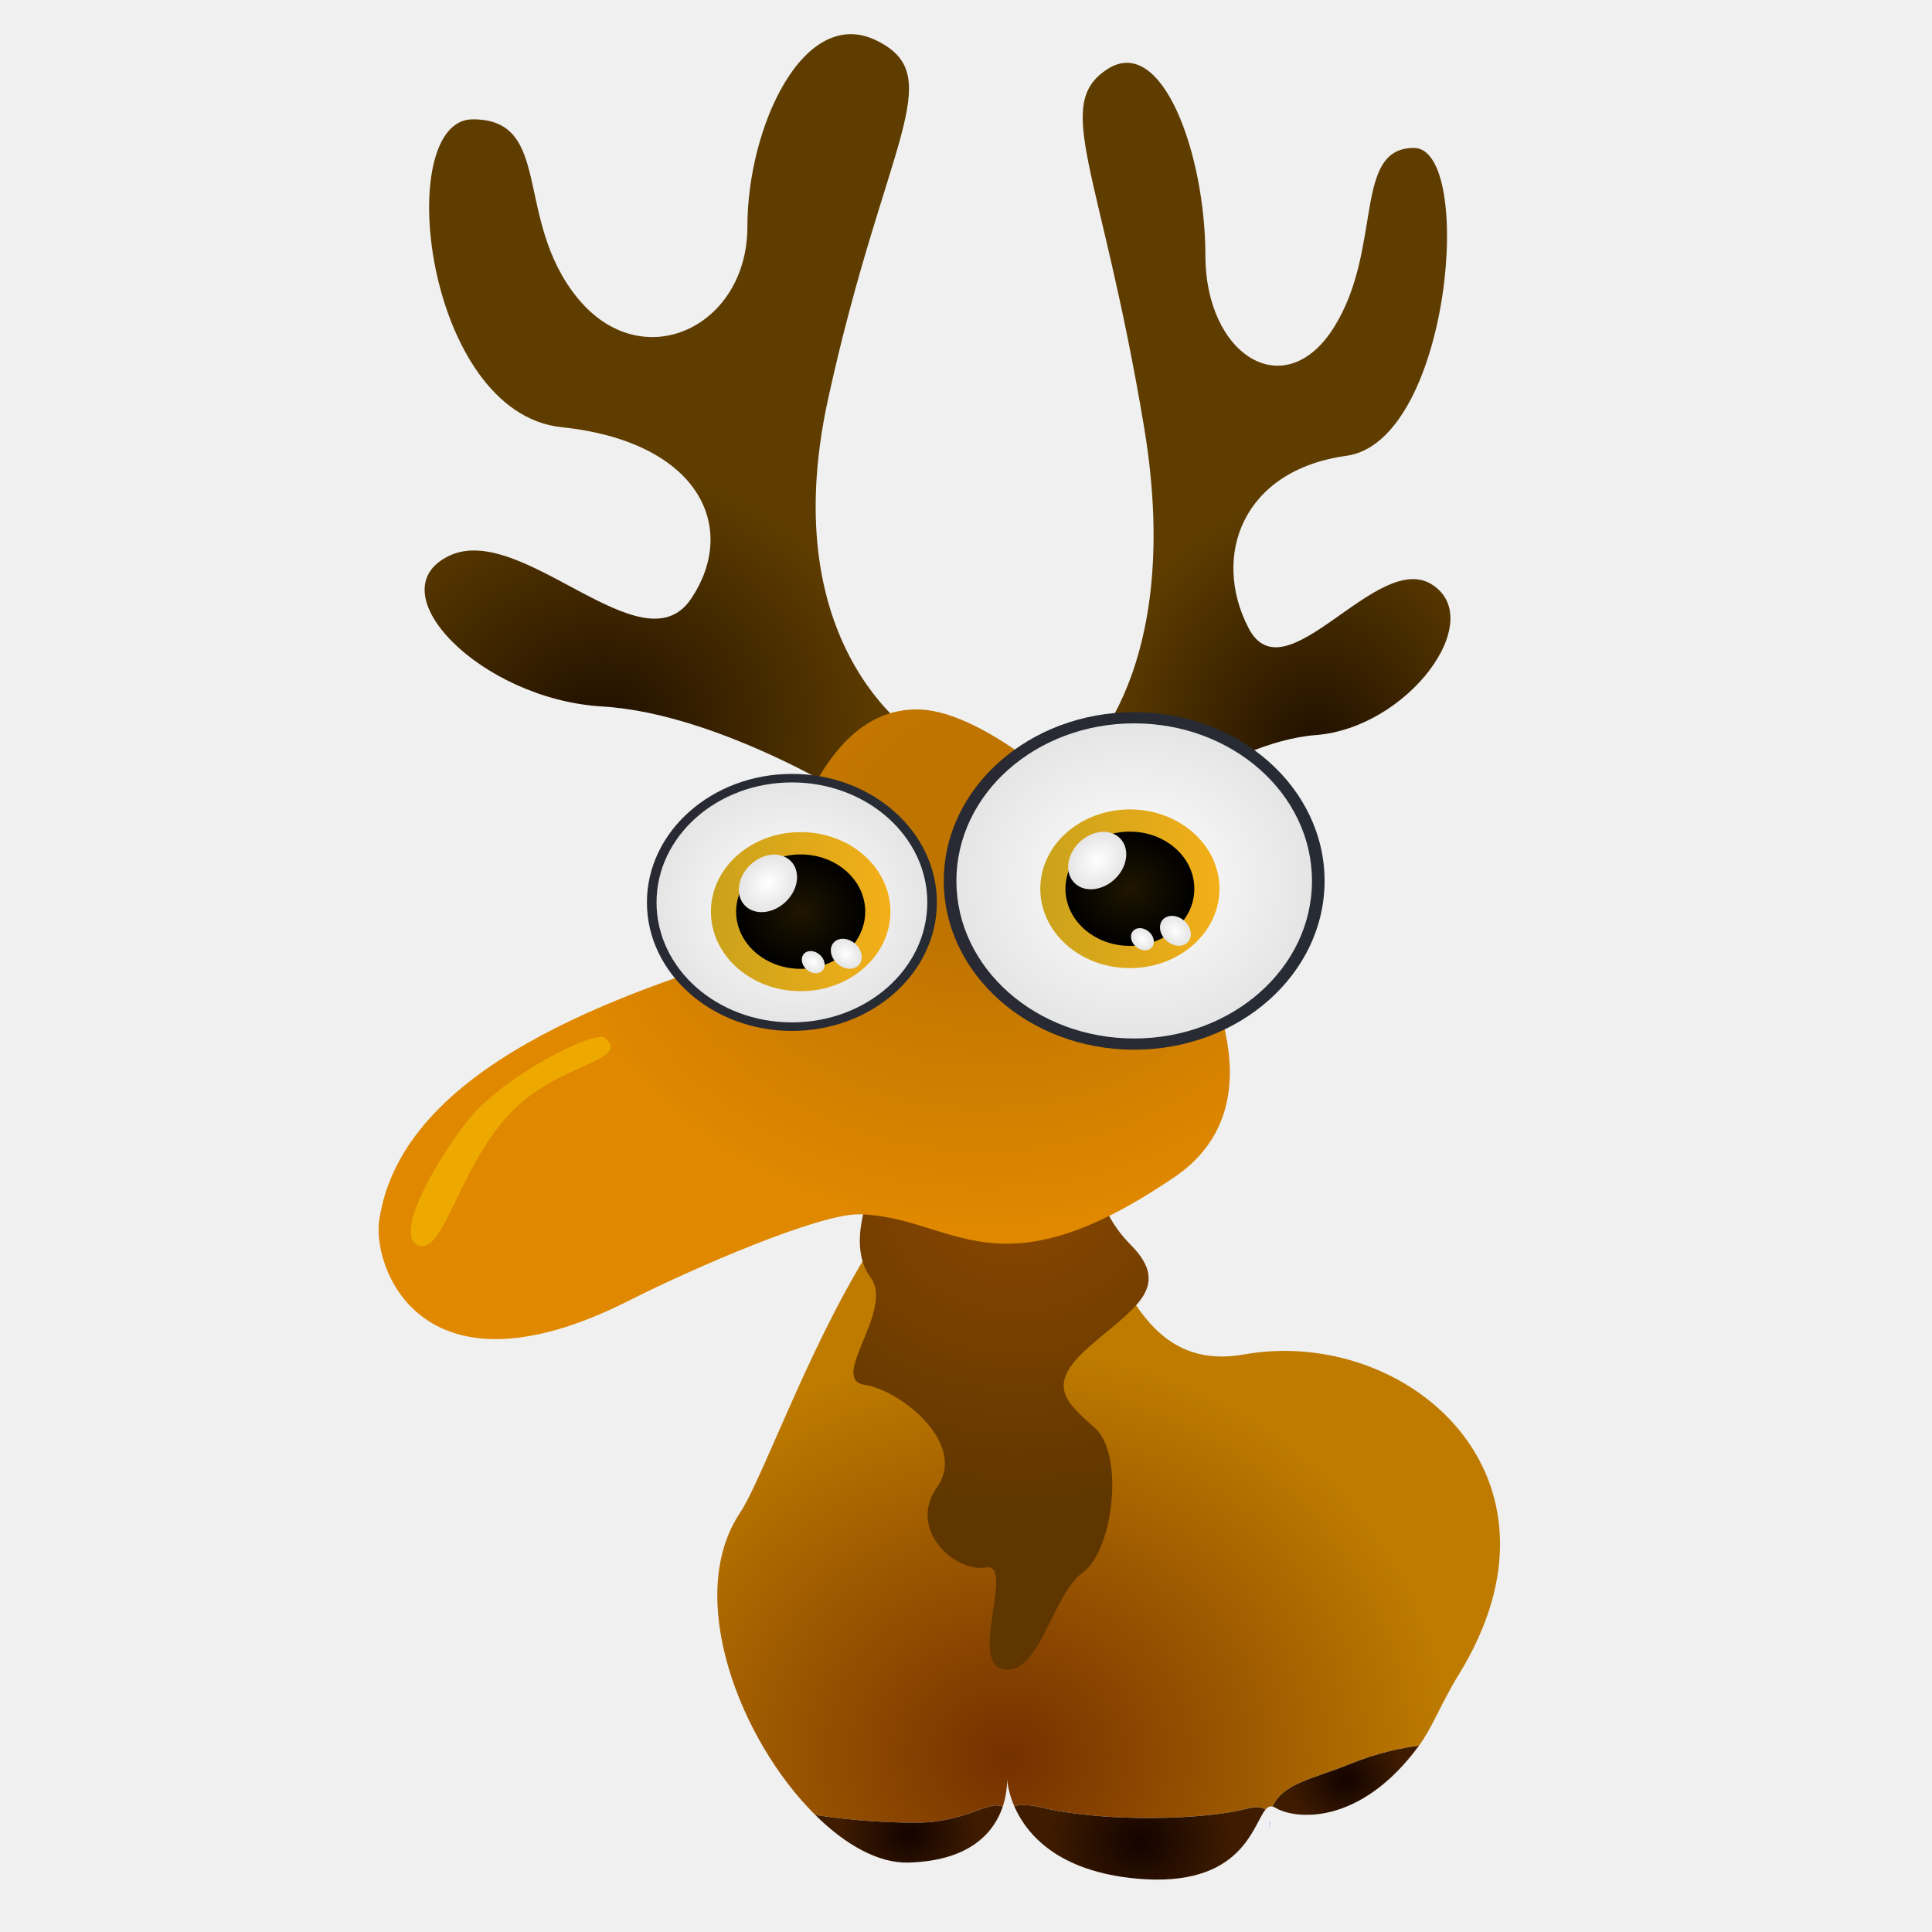
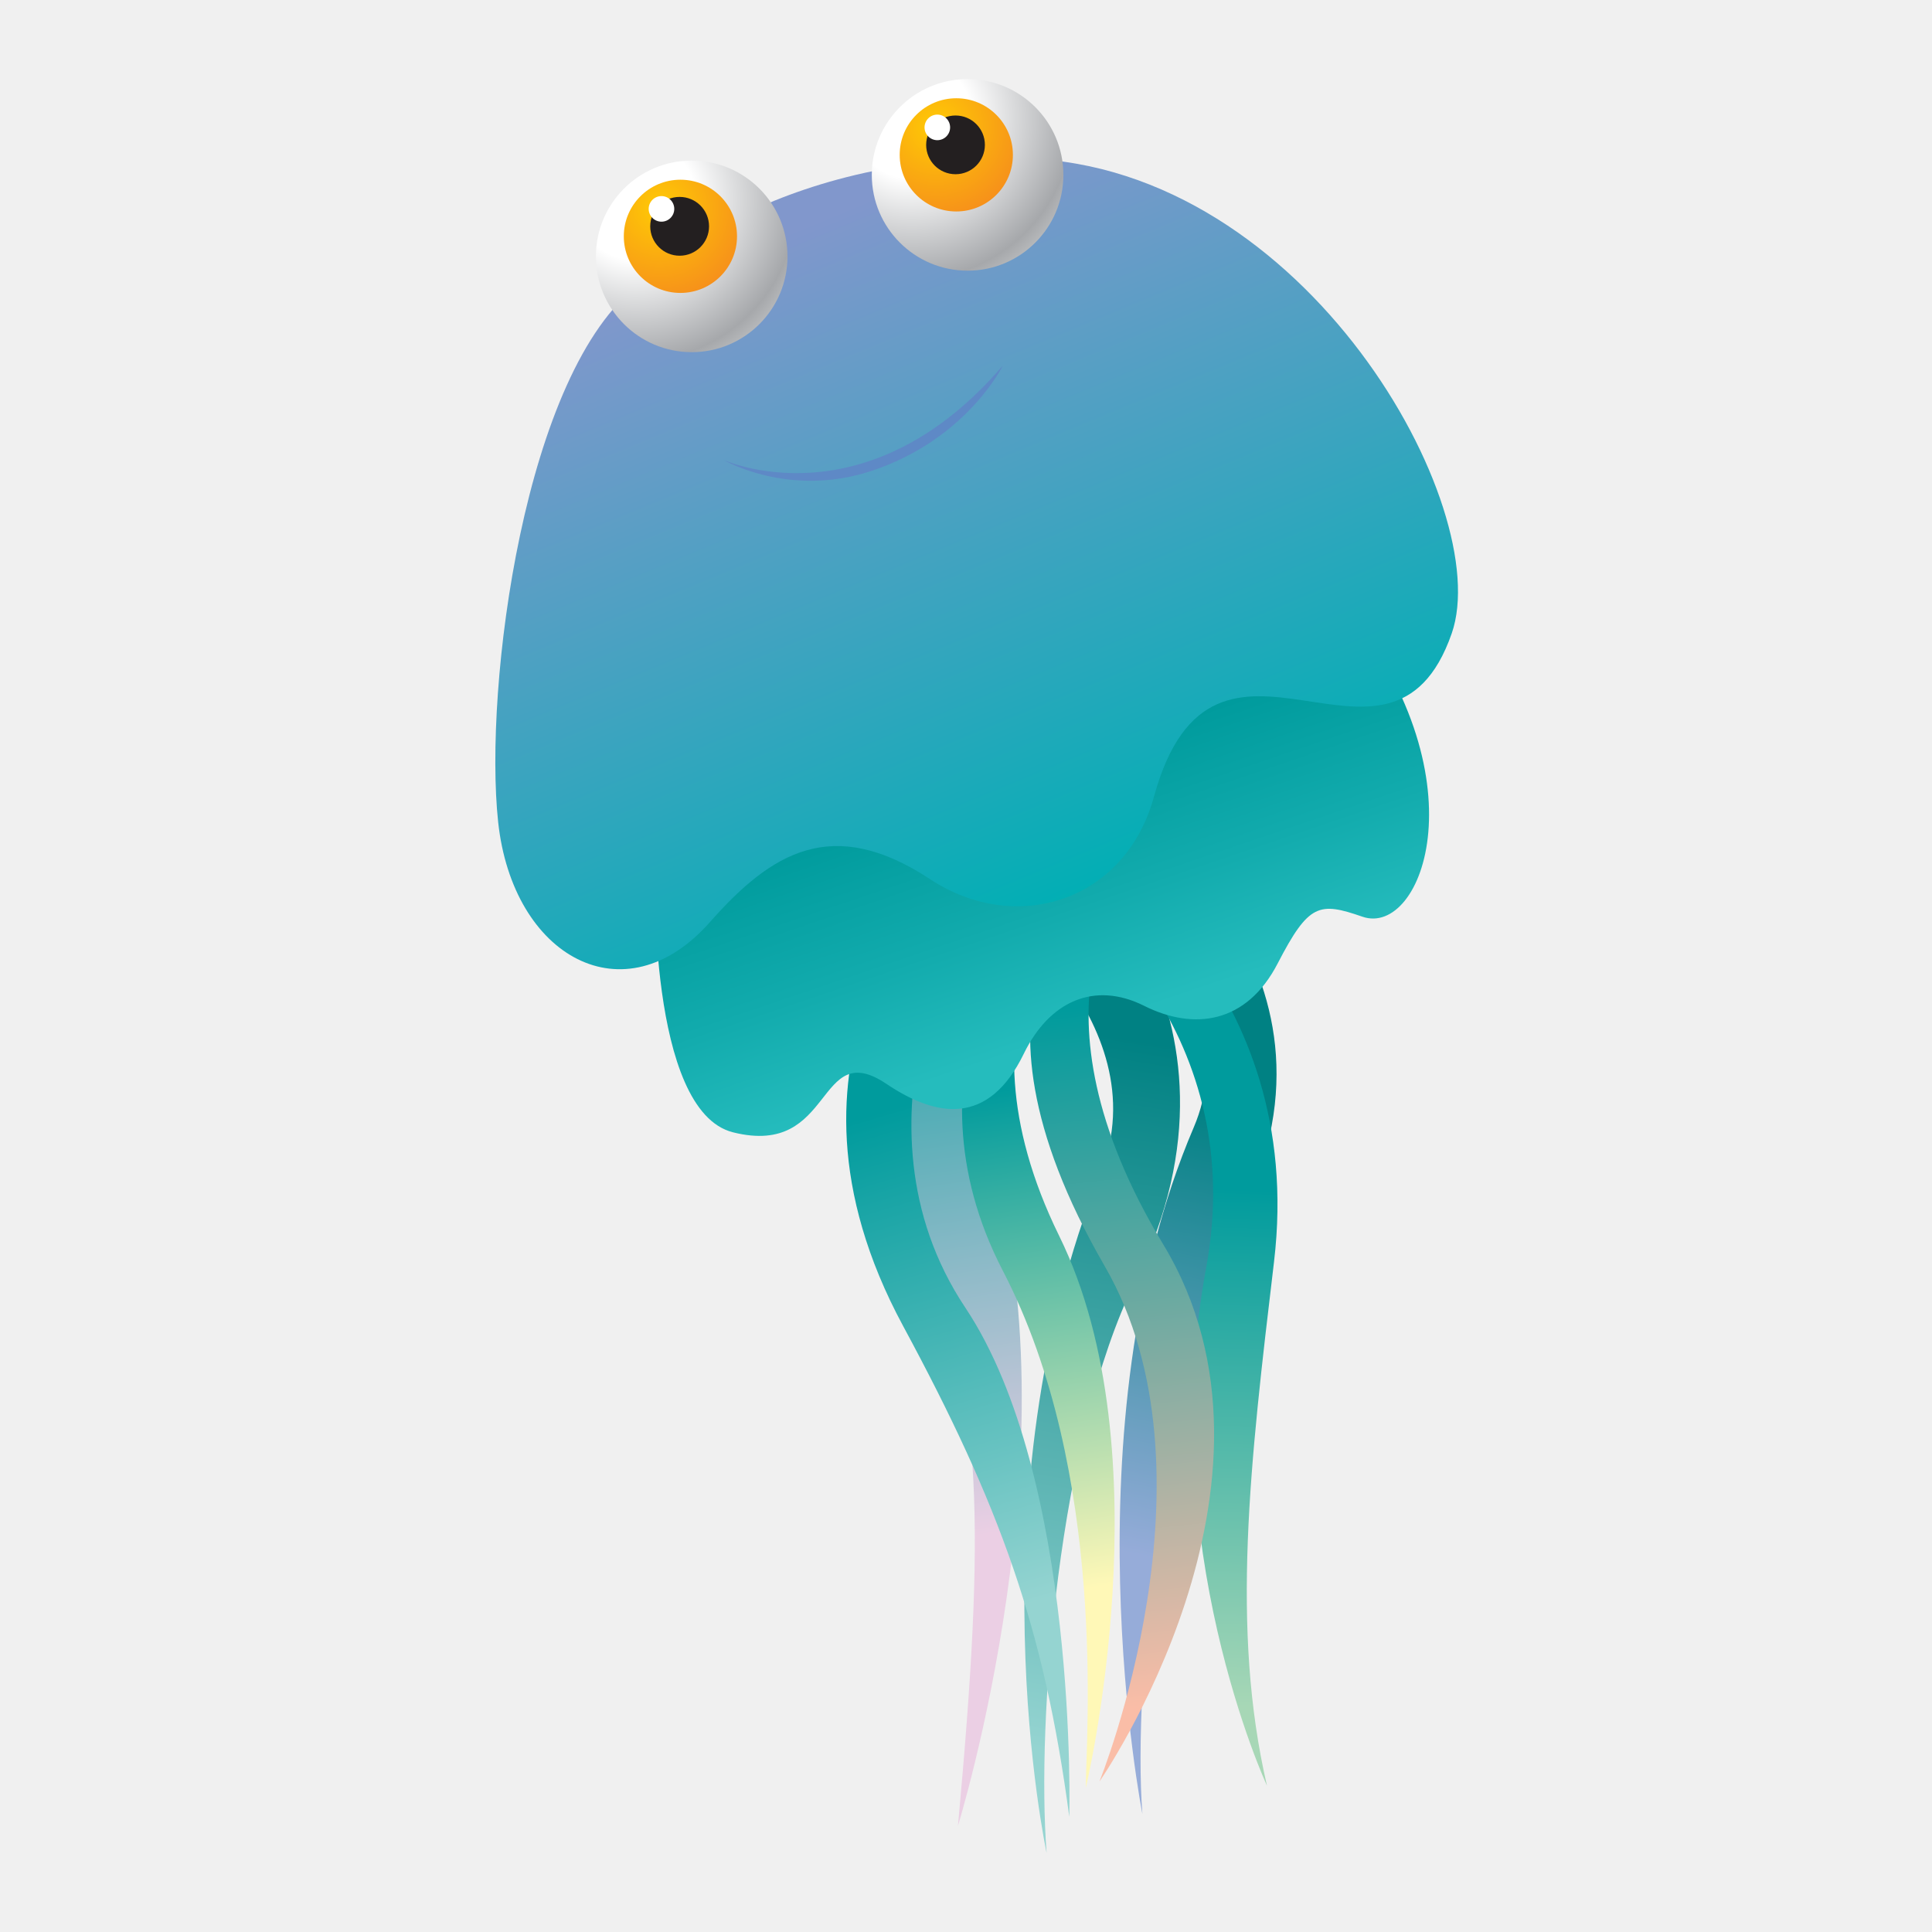
- <svg xmlns="http://www.w3.org/2000/svg" version="1.1" id="图层_1" x="0px" y="0px" width="100px" height="100px" viewBox="0 0 100 100" enable-background="new 0 0 100 100" xml:space="preserve">
+ <svg xmlns="http://www.w3.org/2000/svg" xmlns:xlink="http://www.w3.org/1999/xlink" version="1.1" id="图层_1" x="0px" y="0px" width="50px" height="50px" viewBox="0 0 50 50" enable-background="new 0 0 50 50" xml:space="preserve">
  <g>
+     <linearGradient id="SVGID_1_" gradientUnits="userSpaceOnUse" x1="208.197" y1="-122.225" x2="205.609" y2="-109.469" gradientTransform="matrix(0.911 0 0 0.911 -159.4565 139.6451)">
+       <stop offset="0" style="stop-color:#008183" />
+       <stop offset="1" style="stop-color:#96ACD9" />
+     </linearGradient>
+     <path fill="url(#SVGID_1_)" d="M29.073,20.853c0,0,6.263,4.123,3.044,10.592c-2.002,4.027-2.814,12.1-2.552,15.5   c0,0-1.983-10.018,1.328-17.766c1.525-3.563-2.507-7.347-2.507-7.347L29.073,20.853z" />
+     <linearGradient id="SVGID_2_" gradientUnits="userSpaceOnUse" x1="206.452" y1="-124.239" x2="203.186" y2="-104.15" gradientTransform="matrix(0.911 0 0 0.911 -160.2197 139.836)">
+       <stop offset="0" style="stop-color:#008183" />
+       <stop offset="1" style="stop-color:#95D4D1" />
+     </linearGradient>
+     <path fill="url(#SVGID_2_)" d="M27.347,21.628c0,0,5.531,4.457,2.031,11.538c-1.992,4.033-2.555,11.389-2.292,14.787   c0,0-1.976-9.186,1.395-17.594c1.592-3.972-3.144-7.299-3.144-7.299L27.347,21.628z" />
+     <linearGradient id="SVGID_3_" gradientUnits="userSpaceOnUse" x1="203.455" y1="-128.646" x2="206.228" y2="-109.913" gradientTransform="matrix(0.911 0 0 0.911 -160.9848 139.6451)">
+       <stop offset="0" style="stop-color:#009B9D" />
+       <stop offset="1" style="stop-color:#EBCFE4" />
+     </linearGradient>
+     <path fill="url(#SVGID_3_)" d="M27.121,21.573c0,0-5.62,4.106-3.268,10.331c1.59,4.207,1.653,7.576,0.939,15.346   c0,0,3.092-9.988,0.814-17.305c-1.152-3.704,2.018-7.352,2.018-7.352L27.121,21.573z" />
+     <linearGradient id="SVGID_4_" gradientUnits="userSpaceOnUse" x1="201.377" y1="-123.874" x2="205.567" y2="-109.885" gradientTransform="matrix(0.911 0 0 0.911 -159.4565 141.2632)">
+       <stop offset="0" style="stop-color:#009B9D" />
+       <stop offset="1" style="stop-color:#95D4D1" />
+     </linearGradient>
+     <path fill="url(#SVGID_4_)" d="M24.369,22.825c0,0-4.815,4.417-0.997,11.491c2.505,4.641,3.649,7.803,4.301,12.701   c0,0,0.244-8.773-2.69-13.174c-3.24-4.863,0.175-10.536,0.175-10.536L24.369,22.825z" />
+     <linearGradient id="SVGID_5_" gradientUnits="userSpaceOnUse" x1="208.203" y1="-119.56" x2="207.772" y2="-104.893" gradientTransform="matrix(0.911 0 0 0.911 -159.4565 139.6451)">
+       <stop offset="0" style="stop-color:#009B9D" />
+       <stop offset="1" style="stop-color:#A7D7B6" />
+     </linearGradient>
+     <path fill="url(#SVGID_5_)" d="M28.275,22.042c0,0,5.555,3.409,4.696,10.618c-0.624,5.238-1.123,9.488-0.182,13.553   c0,0-2.903-6.246-1.576-13.391c1.186-6.375-3.801-9.817-3.801-9.817L28.275,22.042z" />
+     <linearGradient id="SVGID_6_" gradientUnits="userSpaceOnUse" x1="206.121" y1="-124.739" x2="208.216" y2="-104.897" gradientTransform="matrix(0.911 0 0 0.911 -159.4565 139.6451)">
+       <stop offset="0" style="stop-color:#009B9D" />
+       <stop offset="1" style="stop-color:#FABDA7" />
+     </linearGradient>
+     <path fill="url(#SVGID_6_)" d="M28.295,23.002c0,0-3.87,2.558,0.298,9.771c3.097,5.359-0.14,13.334-0.14,13.334   s5.377-7.734,1.655-13.896c-3.768-6.234-0.875-9.427-0.875-9.427L28.295,23.002z" />
+     <linearGradient id="SVGID_7_" gradientUnits="userSpaceOnUse" x1="204.386" y1="-122.48" x2="206.419" y2="-108.244" gradientTransform="matrix(0.911 0 0 0.911 -159.4565 139.6451)">
+       <stop offset="0" style="stop-color:#009B9D" />
+       <stop offset="1" style="stop-color:#FFF8B7" />
+     </linearGradient>
+     <path fill="url(#SVGID_7_)" d="M26.652,23.359c0,0-3.43,4.262-0.699,9.527c2.724,5.246,2.147,12.111,2.147,13.387   c0,0,2.074-8.664-0.688-14.287c-2.938-5.98,0.599-9.153,0.599-9.153L26.652,23.359z" />
+     <linearGradient id="SVGID_8_" gradientUnits="userSpaceOnUse" x1="207.906" y1="-130.527" x2="210.321" y2="-123.402" gradientTransform="matrix(0.911 0 0 0.911 -163.3779 139.023)">
+       <stop offset="0" style="stop-color:#009B9D" />
+       <stop offset="0.542" style="stop-color:#12ABAD" />
+       <stop offset="1" style="stop-color:#25BCBD" />
+     </linearGradient>
+     <path fill="url(#SVGID_8_)" d="M16.951,22.456c0,0-0.197,6.296,2.022,6.849c2.641,0.66,2.132-2.49,3.971-1.252   c1.293,0.869,2.64,1.094,3.552-0.783c0.66-1.359,1.828-1.884,3.115-1.239c1.288,0.645,2.649,0.461,3.455-1.097   c0.805-1.557,1.075-1.597,2.196-1.209c1.555,0.536,3.171-3.647-0.556-8.165C32,12.275,21.511,16.534,21.511,16.534l-3.487,4.024   L16.951,22.456z" />
    <g>
-       <path fill="none" d="M65.72,94.188c0.021-0.254,0.068-0.479,0.15-0.676c-0.141-0.036-0.257,0.02-0.371,0.155    C65.637,93.776,65.7,93.953,65.72,94.188z" />
-       <path fill="none" d="M52.148,93.735c0.065-0.107,0.18-0.194,0.349-0.248c-0.349-0.814-0.376-1.432-0.376-1.432    s0.051,0.661-0.222,1.465C51.987,93.567,52.071,93.633,52.148,93.735z" />
-       <radialGradient id="SVGID_1_" cx="36.226" cy="84.597" r="20.329" gradientTransform="matrix(1.1251 -0.0734 0.0858 1.035 4.1326 6.0357)" gradientUnits="userSpaceOnUse">
-         <stop offset="0.017" style="stop-color:#763100" />
-         <stop offset="1" style="stop-color:#BE7B00" />
-       </radialGradient>
-       <path fill="url(#SVGID_1_)" d="M64.398,70.105c-8.362,1.482-6.266-12.904-14.111-10.563c-5.571,1.664-10.28,16.217-11.975,18.747    c-2.914,4.351-0.003,11.801,3.886,15.652c1.147,0.179,3.105,0.415,5.307,0.4c2.515-0.019,3.684-1.192,4.394-0.821    c0.272-0.804,0.222-1.465,0.222-1.465s0.027,0.617,0.376,1.432c0.292-0.091,0.752-0.09,1.473,0.08    c3.341,0.786,8.35,0.61,10.488,0.071c0.532-0.139,0.854-0.118,1.041,0.028c0.114-0.136,0.23-0.191,0.371-0.155    c0.514-1.213,2.135-1.444,3.959-2.189c1.498-0.616,2.78-0.863,3.617-0.967c0.706-0.956,1.171-2.243,2.037-3.642    C81.899,76.347,72.759,68.622,64.398,70.105z" />
-       <radialGradient id="SVGID_2_" cx="70.111" cy="92.145" r="2.69" gradientTransform="matrix(1.1281 0 0 1 -9.4336 0)" gradientUnits="userSpaceOnUse">
-         <stop offset="0" style="stop-color:#140300" />
-         <stop offset="1" style="stop-color:#3F1C00" />
-       </radialGradient>
-       <path fill="url(#SVGID_2_)" d="M65.87,93.512c0.044,0.011,0.088,0.02,0.136,0.05c0.939,0.596,4.336,1.025,7.44-3.206    c-0.837,0.104-2.119,0.351-3.617,0.967C68.005,92.067,66.384,92.299,65.87,93.512z" />
-       <radialGradient id="SVGID_3_" cx="60.661" cy="95.357" r="4.297" gradientTransform="matrix(1.1281 0 0 1 -9.4336 0)" gradientUnits="userSpaceOnUse">
-         <stop offset="0" style="stop-color:#140300" />
-         <stop offset="1" style="stop-color:#3F1C00" />
-       </radialGradient>
-       <path fill="url(#SVGID_3_)" d="M58.886,97.242c5.396,0.468,5.957-2.774,6.613-3.575c-0.187-0.146-0.509-0.167-1.041-0.028    c-2.139,0.539-7.147,0.715-10.488-0.071c-0.721-0.17-1.181-0.171-1.473-0.08C53.108,94.891,54.701,96.876,58.886,97.242z" />
-       <path fill="#351FFF" d="M65.72,94.188c-0.009,0.138-0.013,0.286-0.002,0.443C65.725,94.466,65.729,94.316,65.72,94.188z" />
-       <radialGradient id="SVGID_4_" cx="50.068" cy="94.928" r="3.215" gradientTransform="matrix(1.1281 0 0 1 -9.4336 0)" gradientUnits="userSpaceOnUse">
-         <stop offset="0" style="stop-color:#140300" />
-         <stop offset="1" style="stop-color:#3F1C00" />
-       </radialGradient>
-       <path fill="url(#SVGID_4_)" d="M47.023,96.406c3.291-0.091,4.459-1.656,4.876-2.886c-0.71-0.371-1.879,0.803-4.394,0.821    c-2.202,0.015-4.16-0.222-5.307-0.4C43.753,95.486,45.466,96.45,47.023,96.406z" />
+       <defs>
+         <path id="SVGID_9_" d="M16.54,7.361c0,0,3.292-3.46,9.998-3.26c7.278,0.218,12.161,9.051,11.033,12.29     c-1.608,4.625-6.155-1.417-7.706,4.225c-0.75,2.736-3.586,3.589-5.786,2.142c-2.54-1.674-4.114-0.697-5.708,1.108     c-2.207,2.502-5.103,0.907-5.479-2.593C12.517,17.785,13.565,9.592,16.54,7.361z" />
+       </defs>
+       <linearGradient id="SVGID_10_" gradientUnits="userSpaceOnUse" x1="20.373" y1="6.031" x2="27.625" y2="23.53">
+         <stop offset="0" style="stop-color:#8197CC" />
+         <stop offset="1" style="stop-color:#00AFB4" />
+       </linearGradient>
+       <use xlink:href="#SVGID_9_" overflow="visible" fill="url(#SVGID_10_)" />
+       <clipPath id="SVGID_11_">
+         <use xlink:href="#SVGID_9_" overflow="visible" />
+       </clipPath>
    </g>
-     <radialGradient id="SVGID_5_" cx="54.977" cy="61.952" r="16.398" gradientTransform="matrix(1.1281 0 0 1 -9.4336 0)" gradientUnits="userSpaceOnUse">
-       <stop offset="0" style="stop-color:#894700" />
-       <stop offset="1" style="stop-color:#5F3600" />
+     <radialGradient id="SVGID_12_" cx="228.601" cy="-156.879" r="5.134" gradientTransform="matrix(0.911 0 0 0.911 -191.8056 148.0816)" gradientUnits="userSpaceOnUse">
+       <stop offset="0.333" style="stop-color:#FFFFFF" />
+       <stop offset="0.893" style="stop-color:#A6A8AB" />
+       <stop offset="1" style="stop-color:#BBBDBF" />
    </radialGradient>
-     <path fill="url(#SVGID_5_)" d="M45.061,61.673c0,0-1.253,2.779,0,4.446c1.256,1.669-2.195,5.282-0.313,5.559   c1.882,0.28,5.331,3.059,3.762,5.283c-1.567,2.223,0.941,4.445,2.51,4.169c1.568-0.28-0.941,5.002,0.94,5.28   c1.883,0.276,2.508-3.892,4.076-5.004c1.568-1.11,2.195-6.115,0.627-7.503c-1.567-1.39-2.508-2.226-0.315-4.171   c2.196-1.944,4.392-3.058,2.196-5.28c-2.196-2.224-1.565-4.168-1.565-4.168L45.061,61.673z" />
-     <radialGradient id="SVGID_6_" cx="35.932" cy="37.531" r="13.29" gradientTransform="matrix(1.1281 0 0 1 -9.4336 0)" gradientUnits="userSpaceOnUse">
-       <stop offset="0" style="stop-color:#1F0F00" />
-       <stop offset="1" style="stop-color:#5F3D00" />
+     <circle fill="url(#SVGID_12_)" cx="17.901" cy="6.635" r="2.479" />
+     <radialGradient id="SVGID_13_" cx="83.189" cy="-126.078" r="5.56" gradientTransform="matrix(0.5422 0 0 0.5422 -28.0298 73.7466)" gradientUnits="userSpaceOnUse">
+       <stop offset="0" style="stop-color:#FFCA05" />
+       <stop offset="1" style="stop-color:#F48120" />
    </radialGradient>
-     <path fill="url(#SVGID_6_)" d="M47.884,38.417c0,0-7.944-4.446-5.018-17.787S49.137,3.954,45.375,2.1   c-3.763-1.853-6.69,4.446-6.69,9.636c0,5.188-5.435,7.782-8.779,3.705c-3.344-4.076-1.255-9.265-5.436-9.265   c-4.18,0-2.508,15.193,4.599,15.936c7.108,0.741,9.197,5.188,6.69,8.896c-2.509,3.705-8.779-4.078-12.542-2.225   c-3.762,1.853,1.672,7.412,7.943,7.783c6.271,0.371,13.671,5.156,13.671,5.156L47.884,38.417z" />
-     <radialGradient id="SVGID_7_" cx="-1385.555" cy="39.012" r="13.291" gradientTransform="matrix(-0.8563 0 0 1 -1118.361 0)" gradientUnits="userSpaceOnUse">
-       <stop offset="0" style="stop-color:#1F0F00" />
-       <stop offset="1" style="stop-color:#5F3D00" />
+     <circle fill="url(#SVGID_13_)" cx="17.609" cy="6.116" r="1.465" />
+     <circle fill="#231F20" cx="17.589" cy="5.857" r="0.761" />
+     <circle fill="#FFFFFF" cx="17.119" cy="5.406" r="0.331" />
+     <path fill="#5E89C6" d="M25.954,9.46c-3.543,4.131-7.225,2.444-7.225,2.444s1.688,0.996,3.839,0.279   C25.024,11.365,25.954,9.46,25.954,9.46z" />
+     <radialGradient id="SVGID_14_" cx="209.769" cy="-151.317" r="5.133" gradientTransform="matrix(0.911 0 0 0.911 -167.5112 140.9063)" gradientUnits="userSpaceOnUse">
+       <stop offset="0.333" style="stop-color:#FFFFFF" />
+       <stop offset="0.893" style="stop-color:#A6A8AB" />
+       <stop offset="1" style="stop-color:#BBBDBF" />
    </radialGradient>
-     <path fill="url(#SVGID_7_)" d="M55.408,39.9c0,0,6.032-4.449,3.81-17.789C56.995,8.77,54.456,5.436,57.313,3.582   c2.854-1.854,5.077,4.446,5.077,9.635s4.128,7.783,6.667,3.706c2.54-4.077,0.95-9.266,4.126-9.266   c3.173,0,1.904,15.194-3.494,15.936c-5.392,0.742-6.982,5.188-5.075,8.896c1.904,3.706,6.666-4.077,9.521-2.224   c2.855,1.852-1.271,7.412-6.029,7.782c-4.762,0.37-10.381,5.156-10.381,5.156L55.408,39.9z" />
-     <g>
-       <radialGradient id="SVGID_8_" cx="53.472" cy="43.116" r="20.334" gradientTransform="matrix(1.1281 0 0 1 -9.4336 0)" gradientUnits="userSpaceOnUse">
-         <stop offset="0.286" style="stop-color:#BF7400" />
-         <stop offset="1" style="stop-color:#DF8800" />
-       </radialGradient>
-       <path fill="url(#SVGID_8_)" d="M32.597,67.299c3.101-1.571,9.8-4.508,11.914-4.446c4.891,0.139,7.03,4.383,16.306-1.946    c9.277-6.329-6.585-23.903-13.17-24.183c-6.584-0.277-7.958,12.287-7.958,12.287l0.038,0.068c-7.635,2.308-18.87,6.156-20.085,14    C19.209,65.385,21.623,72.858,32.597,67.299z" />
-     </g>
-     <path fill="#EDA900" d="M31.312,53.713c1.41,1.25-2.525,1.26-5.047,4.056c-2.522,2.794-3.312,7.127-4.573,6.709   c-1.261-0.419,0.473-3.775,2.366-6.291C25.95,55.67,30.837,53.296,31.312,53.713z" />
-     <g>
-       <g>
-         <g>
-           <path fill="#FFFFFF" d="M58.706,37.571c4.987,0,9.052,3.604,9.052,8.023c0,4.427-4.064,8.025-9.052,8.025      c-4.992,0-9.051-3.599-9.051-8.025C49.655,41.175,53.714,37.571,58.706,37.571z" />
-           <linearGradient id="SVGID_9_" gradientUnits="userSpaceOnUse" x1="-11.142" y1="45.597" x2="8.57" y2="45.597" gradientTransform="matrix(-1 0 0 1 57.4189 0)">
-             <stop offset="0" style="stop-color:#272C34" />
-             <stop offset="1" style="stop-color:#292933" />
-           </linearGradient>
-           <path fill="url(#SVGID_9_)" d="M48.849,45.595c0,4.819,4.42,8.738,9.857,8.738c5.436,0,9.854-3.919,9.854-8.738      c0-4.816-4.419-8.734-9.854-8.734C53.269,36.86,48.849,40.779,48.849,45.595z M49.655,45.595c0-4.419,4.059-8.023,9.051-8.023      c4.987,0,9.052,3.604,9.052,8.023c0,4.427-4.064,8.025-9.052,8.025C53.714,53.62,49.655,50.021,49.655,45.595z" />
-         </g>
-         <radialGradient id="SVGID_10_" cx="-2.982" cy="45.596" r="8.157" gradientTransform="matrix(-1.1281 0 0 1 55.3408 0)" gradientUnits="userSpaceOnUse">
-           <stop offset="0" style="stop-color:#FFFFFF" />
-           <stop offset="1" style="stop-color:#E5E5E5" />
-         </radialGradient>
-         <path fill="url(#SVGID_10_)" d="M49.503,45.595c0,4.508,4.118,8.157,9.203,8.157c5.082,0,9.202-3.649,9.202-8.157     c0-4.505-4.12-8.154-9.202-8.154C53.621,37.44,49.503,41.09,49.503,45.595z" />
-       </g>
-       <g>
-         <linearGradient id="SVGID_11_" gradientUnits="userSpaceOnUse" x1="-5.7" y1="46.001" x2="3.573" y2="46.001" gradientTransform="matrix(-1 0 0 1 57.4189 0)">
-           <stop offset="0" style="stop-color:#F3AF18" />
-           <stop offset="1" style="stop-color:#CAA21B" />
-         </linearGradient>
-         <ellipse fill="url(#SVGID_11_)" cx="58.482" cy="46.003" rx="4.637" ry="4.107" />
-         <radialGradient id="SVGID_12_" cx="-2.785" cy="46.002" r="2.957" gradientTransform="matrix(-1.1281 0 0 1 55.3408 0)" gradientUnits="userSpaceOnUse">
-           <stop offset="0" style="stop-color:#1F1600" />
-           <stop offset="1" style="stop-color:#000000" />
-         </radialGradient>
-         <path fill="url(#SVGID_12_)" d="M55.147,46.003c0,1.63,1.494,2.956,3.336,2.956c1.84,0,3.335-1.325,3.335-2.956     c0-1.635-1.495-2.958-3.335-2.958C56.642,43.045,55.147,44.368,55.147,46.003z" />
-         <radialGradient id="SVGID_13_" cx="253.906" cy="289.301" r="1.574" gradientTransform="matrix(-0.7493 -0.4101 -0.5926 0.8509 418.4782 -97.4959)" gradientUnits="userSpaceOnUse">
-           <stop offset="0" style="stop-color:#FFFFFF" />
-           <stop offset="1" style="stop-color:#E5E5E5" />
-         </radialGradient>
-         <path fill="url(#SVGID_13_)" d="M55.614,43.898c-0.519,0.738-0.407,1.627,0.245,1.986c0.651,0.354,1.597,0.042,2.112-0.694     c0.517-0.741,0.406-1.63-0.248-1.987C57.072,42.846,56.127,43.157,55.614,43.898z" />
-         <radialGradient id="SVGID_14_" cx="-224.91" cy="-107.338" r="0.827" gradientTransform="matrix(-0.7269 0.4405 0.6367 0.8255 -34.3163 235.8591)" gradientUnits="userSpaceOnUse">
-           <stop offset="0" style="stop-color:#FFFFFF" />
-           <stop offset="1" style="stop-color:#E5E5E5" />
-         </radialGradient>
-         <path fill="url(#SVGID_14_)" d="M60.238,48.543c0.291,0.38,0.797,0.52,1.127,0.317c0.333-0.202,0.368-0.668,0.077-1.045     c-0.291-0.378-0.795-0.522-1.129-0.317C59.981,47.696,59.949,48.165,60.238,48.543z" />
-         <radialGradient id="SVGID_15_" cx="-170.959" cy="-277.482" r="0.828" gradientTransform="matrix(-0.5392 0.3268 0.4722 0.6124 97.9785 274.4133)" gradientUnits="userSpaceOnUse">
-           <stop offset="0" style="stop-color:#FFFFFF" />
-           <stop offset="1" style="stop-color:#E5E5E5" />
-         </radialGradient>
-         <path fill="url(#SVGID_15_)" d="M58.685,48.884c0.219,0.281,0.592,0.387,0.839,0.236c0.243-0.149,0.269-0.496,0.056-0.776     c-0.217-0.279-0.592-0.385-0.837-0.237C58.498,48.255,58.468,48.604,58.685,48.884z" />
-       </g>
-       <g>
-         <g>
-           <path fill="#FFFFFF" d="M40.99,40.597c3.798,0,6.891,2.745,6.891,6.111c0,3.369-3.092,6.11-6.891,6.11      c-3.8,0-6.892-2.741-6.892-6.11C34.098,43.342,37.19,40.597,40.99,40.597z" />
-           <linearGradient id="SVGID_16_" gradientUnits="userSpaceOnUse" x1="8.925" y1="46.709" x2="23.934" y2="46.709" gradientTransform="matrix(-1 0 0 1 57.4189 0)">
-             <stop offset="0" style="stop-color:#272C34" />
-             <stop offset="1" style="stop-color:#292933" />
-           </linearGradient>
-           <path fill="url(#SVGID_16_)" d="M33.485,46.708c0,3.668,3.365,6.652,7.505,6.652c4.138,0,7.503-2.984,7.503-6.652      c0-3.667-3.366-6.651-7.503-6.651C36.85,40.057,33.485,43.041,33.485,46.708z M34.098,46.708c0-3.366,3.092-6.111,6.892-6.111      c3.798,0,6.891,2.745,6.891,6.111c0,3.369-3.092,6.11-6.891,6.11C37.19,52.818,34.098,50.077,34.098,46.708z" />
-         </g>
-         <radialGradient id="SVGID_17_" cx="12.722" cy="46.708" r="6.211" gradientTransform="matrix(-1.1281 0 0 1 55.3408 0)" gradientUnits="userSpaceOnUse">
-           <stop offset="0" style="stop-color:#FFFFFF" />
-           <stop offset="1" style="stop-color:#E5E5E5" />
-         </radialGradient>
-         <path fill="url(#SVGID_17_)" d="M33.982,46.708c0,3.433,3.138,6.21,7.008,6.21c3.869,0,7.007-2.777,7.007-6.21     c0-3.43-3.139-6.21-7.007-6.21C37.12,40.498,33.982,43.278,33.982,46.708z" />
-       </g>
-       <g>
-         <linearGradient id="SVGID_18_" gradientUnits="userSpaceOnUse" x1="11.332" y1="47.185" x2="20.622" y2="47.185" gradientTransform="matrix(-1 0 0 1 57.4189 0)">
-           <stop offset="0" style="stop-color:#F3AF18" />
-           <stop offset="1" style="stop-color:#CAA21B" />
-         </linearGradient>
-         <ellipse fill="url(#SVGID_18_)" cx="41.442" cy="47.186" rx="4.645" ry="4.117" />
-         <radialGradient id="SVGID_19_" cx="12.32" cy="47.185" r="2.962" gradientTransform="matrix(-1.1281 0 0 1 55.3408 0)" gradientUnits="userSpaceOnUse">
-           <stop offset="0" style="stop-color:#1F1600" />
-           <stop offset="1" style="stop-color:#000000" />
-         </radialGradient>
-         <ellipse fill="url(#SVGID_19_)" cx="41.443" cy="47.186" rx="3.341" ry="2.961" />
-         <radialGradient id="SVGID_20_" cx="269.58" cy="298.243" r="1.576" gradientTransform="matrix(-0.7493 -0.4101 -0.5926 0.8509 418.4782 -97.4959)" gradientUnits="userSpaceOnUse">
-           <stop offset="0" style="stop-color:#FFFFFF" />
-           <stop offset="1" style="stop-color:#E5E5E5" />
-         </radialGradient>
-         <path fill="url(#SVGID_20_)" d="M38.569,45.076c-0.519,0.742-0.408,1.632,0.244,1.989c0.654,0.359,1.602,0.043,2.117-0.693     c0.518-0.746,0.407-1.632-0.248-1.989C40.031,44.023,39.084,44.337,38.569,45.076z" />
-         <radialGradient id="SVGID_21_" cx="-208.082" cy="-114.879" r="0.828" gradientTransform="matrix(-0.7269 0.4405 0.6367 0.8255 -34.3163 235.8591)" gradientUnits="userSpaceOnUse">
-           <stop offset="0" style="stop-color:#FFFFFF" />
-           <stop offset="1" style="stop-color:#E5E5E5" />
-         </radialGradient>
-         <path fill="url(#SVGID_21_)" d="M43.203,49.732c0.291,0.378,0.796,0.521,1.129,0.317c0.333-0.201,0.365-0.67,0.076-1.048     c-0.292-0.377-0.797-0.522-1.129-0.318C42.944,48.884,42.911,49.353,43.203,49.732z" />
-         <radialGradient id="SVGID_22_" cx="-148.267" cy="-287.651" r="0.829" gradientTransform="matrix(-0.5392 0.3268 0.4722 0.6124 97.9785 274.4133)" gradientUnits="userSpaceOnUse">
-           <stop offset="0" style="stop-color:#FFFFFF" />
-           <stop offset="1" style="stop-color:#E5E5E5" />
-         </radialGradient>
-         <path fill="url(#SVGID_22_)" d="M41.646,50.074c0.216,0.282,0.589,0.384,0.838,0.236c0.246-0.151,0.271-0.499,0.057-0.777     c-0.219-0.281-0.593-0.389-0.839-0.238C41.456,49.445,41.43,49.792,41.646,50.074z" />
-       </g>
-     </g>
+     <circle fill="url(#SVGID_14_)" cx="25.041" cy="4.526" r="2.479" />
+     <radialGradient id="SVGID_15_" cx="51.552" cy="-116.733" r="5.558" gradientTransform="matrix(0.5422 0 0 0.5422 -3.7354 66.5717)" gradientUnits="userSpaceOnUse">
+       <stop offset="0" style="stop-color:#FFCA05" />
+       <stop offset="1" style="stop-color:#F48120" />
+     </radialGradient>
+     <circle fill="url(#SVGID_15_)" cx="24.749" cy="4.008" r="1.465" />
+     <circle fill="#231F20" cx="24.729" cy="3.749" r="0.76" />
+     <circle fill="#FFFFFF" cx="24.258" cy="3.297" r="0.331" />
  </g>
</svg>
